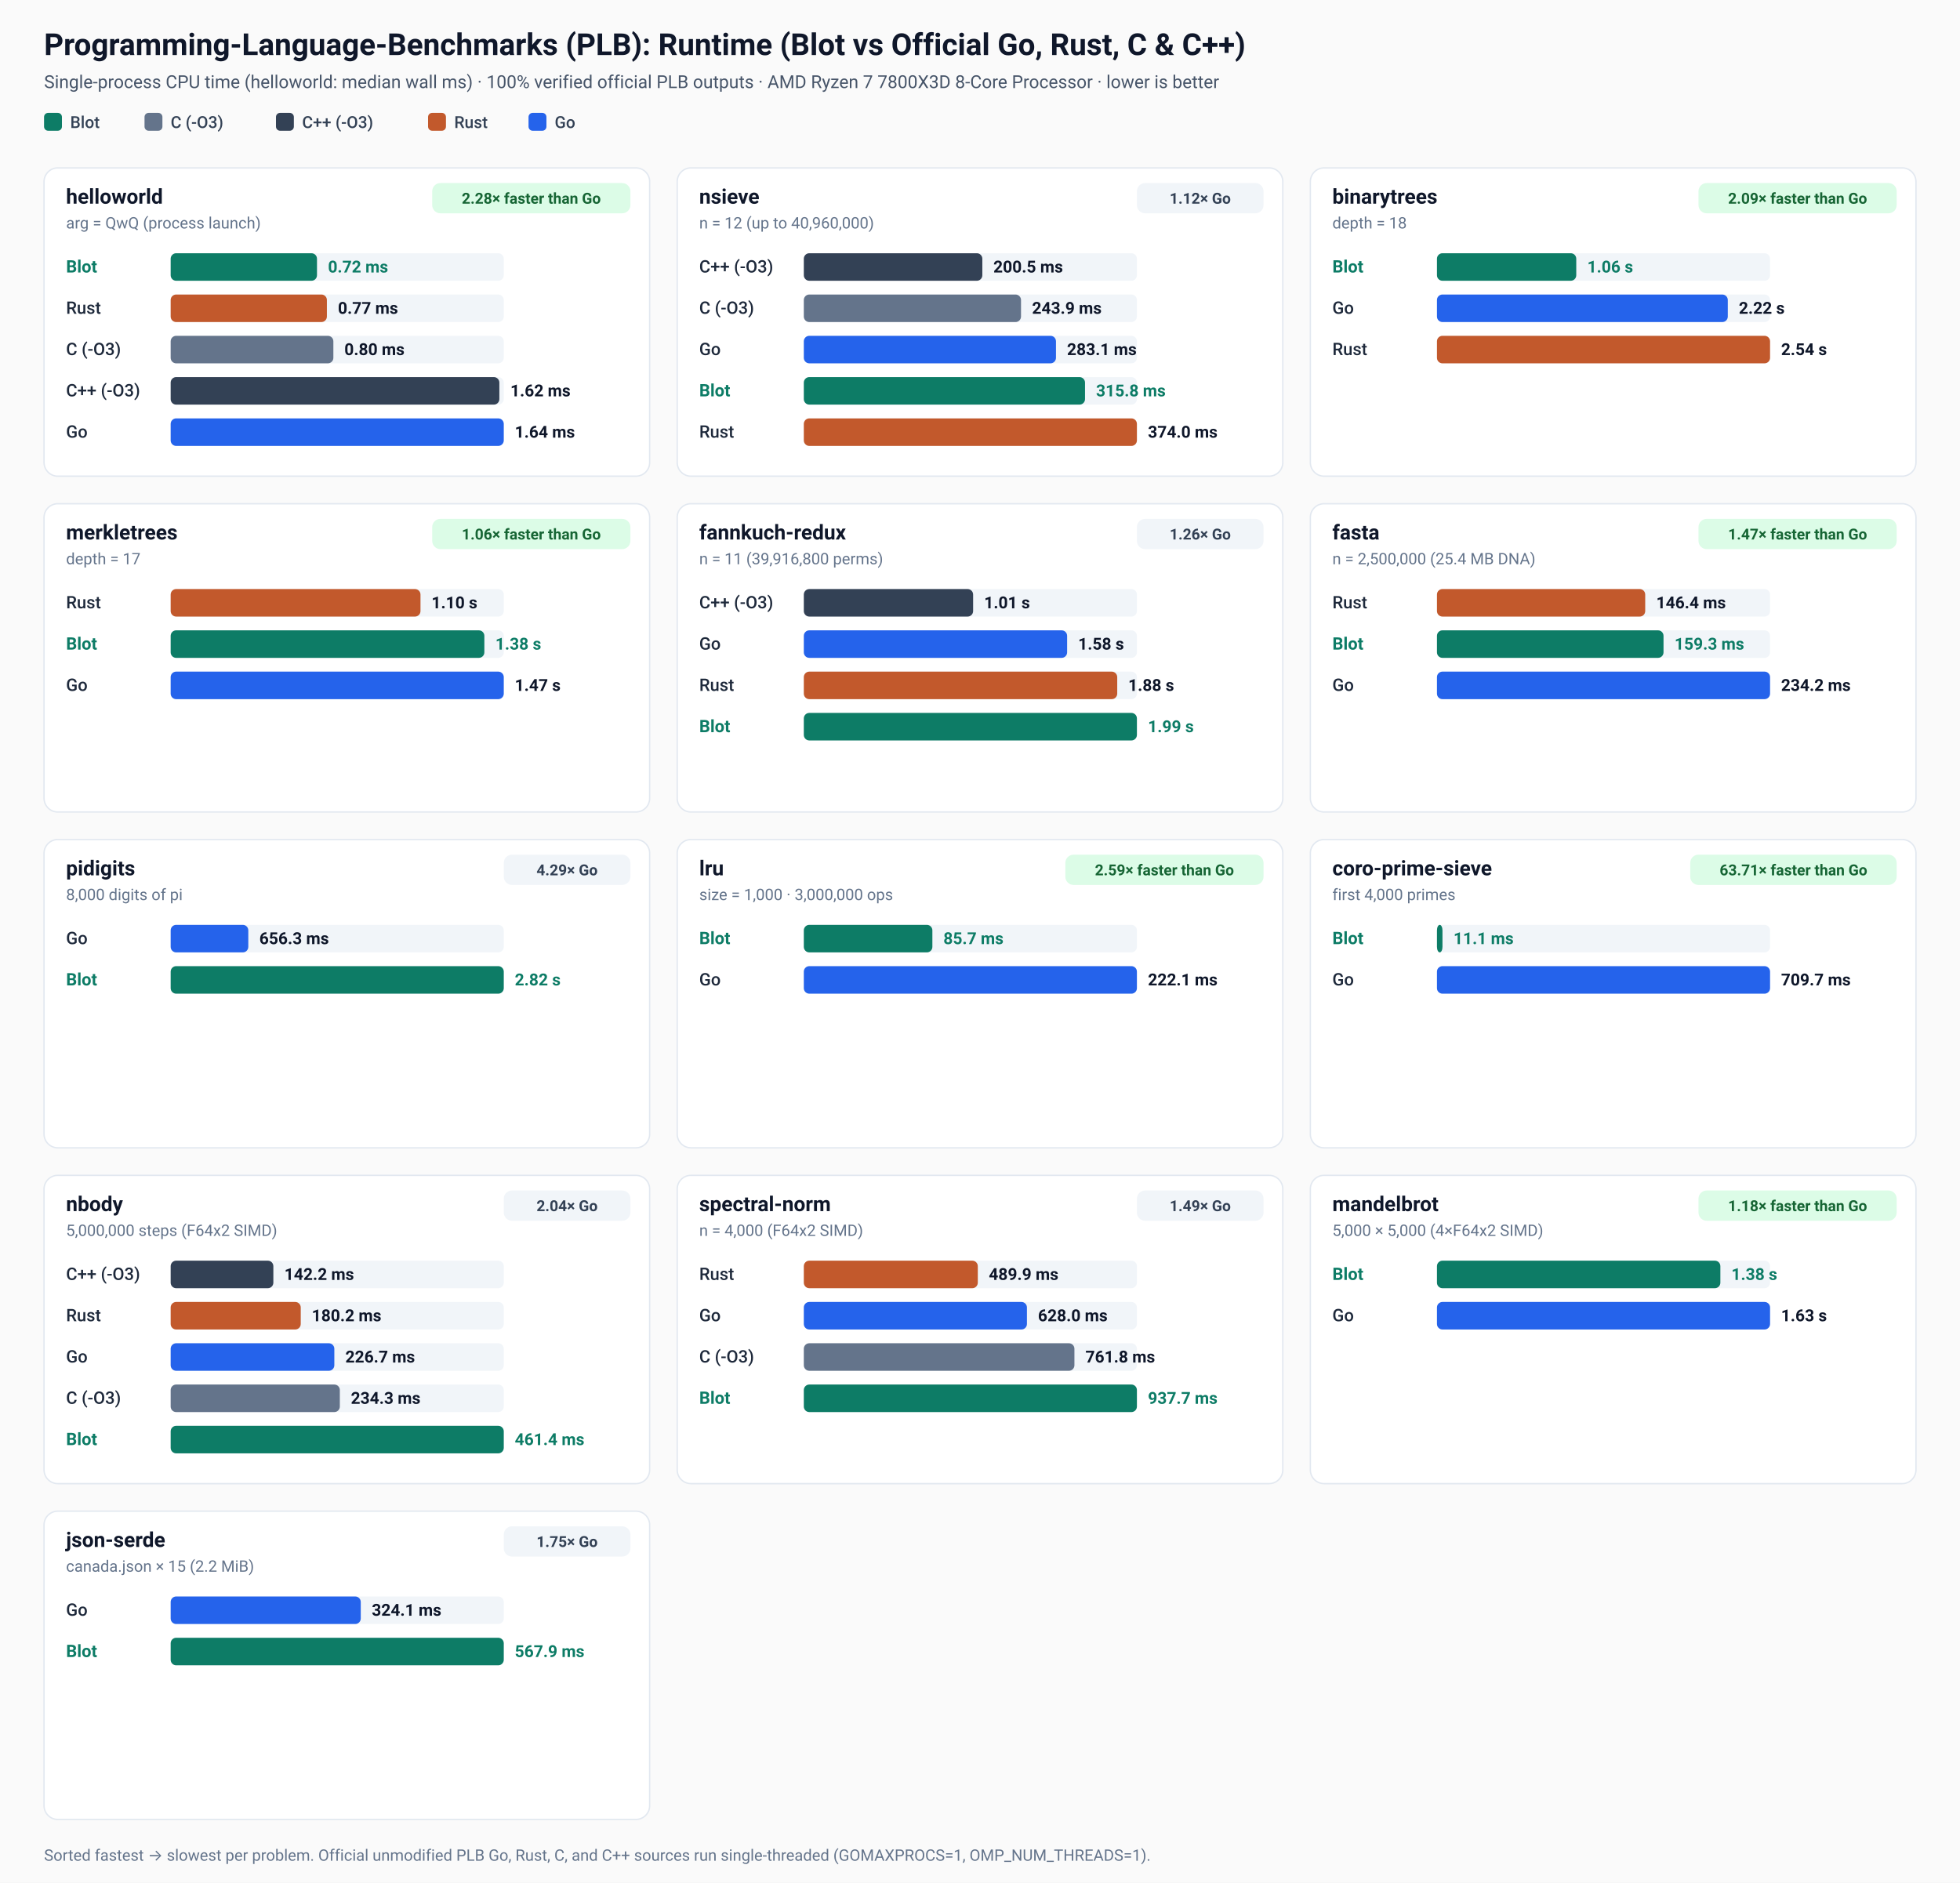
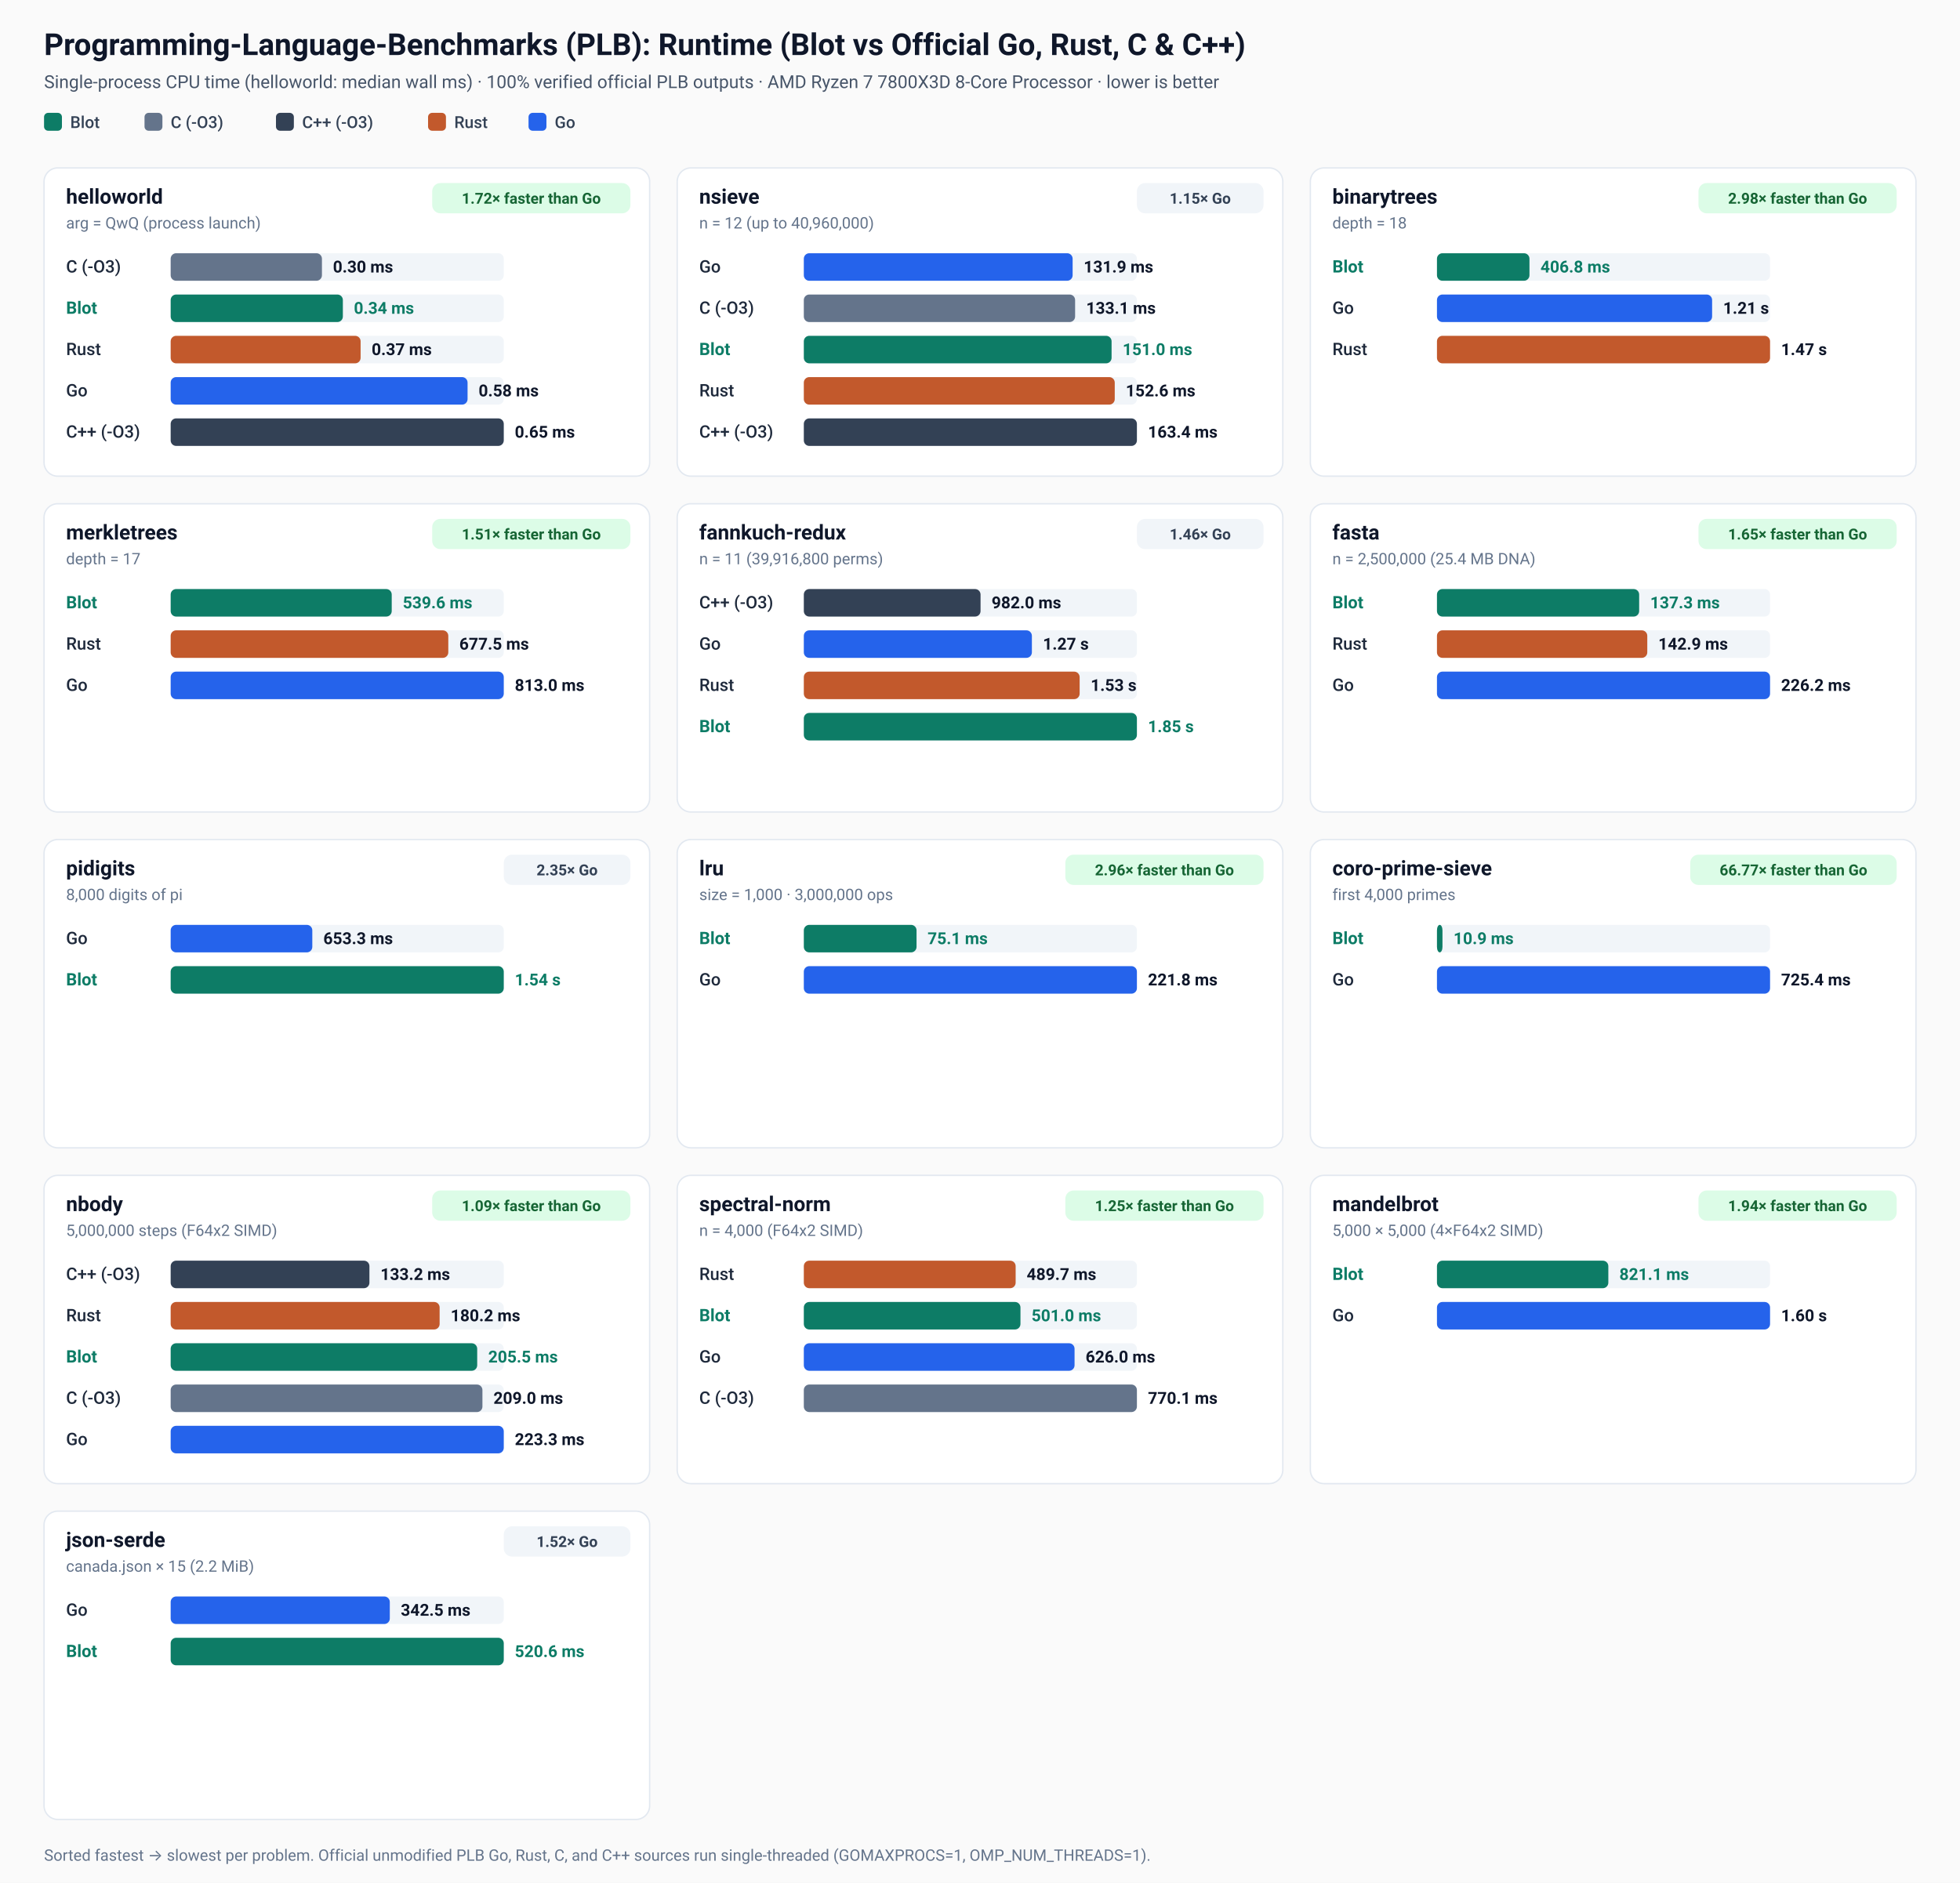
<svg xmlns="http://www.w3.org/2000/svg" viewBox="0 0 1424 1368" width="1424" height="1368">
  <style>
  .bg { fill: #fafafa; }
  .card { fill: #ffffff; stroke: #e2e8f0; stroke-width: 1; rx: 10; }
  .title { font: 700 22px -apple-system, BlinkMacSystemFont, 'Segoe UI', Roboto, sans-serif; fill: #0f172a; }
  .sub { font: 400 13px -apple-system, BlinkMacSystemFont, 'Segoe UI', Roboto, sans-serif; fill: #475569; }
  .ctitle { font: 700 15px -apple-system, BlinkMacSystemFont, 'Segoe UI', Roboto, sans-serif; fill: #0f172a; }
  .csub { font: 400 11.5px -apple-system, BlinkMacSystemFont, 'Segoe UI', Roboto, sans-serif; fill: #64748b; }
  .lbl { font: 500 12.5px -apple-system, BlinkMacSystemFont, 'Segoe UI', Roboto, sans-serif; fill: #1e293b; }
  .lbl-blot { font: 700 12.5px -apple-system, BlinkMacSystemFont, 'Segoe UI', Roboto, sans-serif; fill: #0d7c66; }
  .val { font: 600 12px -apple-system, BlinkMacSystemFont, 'Segoe UI', Roboto, sans-serif; fill: #0f172a; }
  .val-blot { font: 700 12px -apple-system, BlinkMacSystemFont, 'Segoe UI', Roboto, sans-serif; fill: #0d7c66; }
  .badge-bg { fill: #f1f5f9; rx: 6; }
  .badge-win { fill: #dcfce7; rx: 6; }
  .badge-txt { font: 600 11px -apple-system, BlinkMacSystemFont, 'Segoe UI', Roboto, sans-serif; fill: #334155; }
  .badge-win-txt { font: 700 11px -apple-system, BlinkMacSystemFont, 'Segoe UI', Roboto, sans-serif; fill: #166534; }
  .track { fill: #f1f5f9; rx: 4; }
  .leg { font: 500 12px -apple-system, BlinkMacSystemFont, 'Segoe UI', Roboto, sans-serif; fill: #334155; }
  .foot { font: 400 11.5px -apple-system, BlinkMacSystemFont, 'Segoe UI', Roboto, sans-serif; fill: #64748b; }
</style>
  <rect class="bg" width="1424" height="1368" />
  <text class="title" x="32" y="40">Programming-Language-Benchmarks (PLB): Runtime (Blot vs Official Go, Rust, C &amp; C++)</text>
  <text class="sub" x="32" y="64">Single-process CPU time (helloworld: median wall ms) · 100% verified official PLB outputs · AMD Ryzen 7 7800X3D 8-Core Processor · lower is better</text>
  <rect x="32" y="82" width="13" height="13" rx="3" fill="#0d7c66" />
  <text class="leg" x="51" y="93">Blot</text>
  <rect x="105.0" y="82" width="13" height="13" rx="3" fill="#64748b" />
  <text class="leg" x="124.0" y="93">C (-O3)</text>
  <rect x="200.5" y="82" width="13" height="13" rx="3" fill="#334155" />
  <text class="leg" x="219.5" y="93">C++ (-O3)</text>
  <rect x="311.0" y="82" width="13" height="13" rx="3" fill="#c2592c" />
  <text class="leg" x="330.0" y="93">Rust</text>
  <rect x="384.0" y="82" width="13" height="13" rx="3" fill="#2563eb" />
  <text class="leg" x="403.0" y="93">Go</text>
  <rect class="card" x="32" y="122" width="440" height="224" />
  <text class="ctitle" x="48" y="148">helloworld</text>
  <text class="csub" x="48" y="166">arg = QwQ (process launch)</text>
  <rect class="badge-win" x="314" y="133" width="144" height="22" />
-   <text class="badge-win-txt" x="386.0" y="148" text-anchor="middle">2.28× faster than Go</text>
-   <text class="lbl-blot" x="48" y="198">Blot</text>
+   <text class="badge-win-txt" x="386.0" y="148" text-anchor="middle">1.72× faster than Go</text>
+   <text class="lbl" x="48" y="198">C (-O3)</text>
  <rect class="track" x="124" y="184" width="242" height="20" />
-   <rect x="124" y="184" width="106.3" height="20" rx="4" fill="#0d7c66" />
-   <text class="val-blot" x="238.3" y="198">0.72 ms</text>
-   <text class="lbl" x="48" y="228">Rust</text>
+   <rect x="124" y="184" width="109.9" height="20" rx="4" fill="#64748b" />
+   <text class="val" x="241.9" y="198">0.30 ms</text>
+   <text class="lbl-blot" x="48" y="228">Blot</text>
  <rect class="track" x="124" y="214" width="242" height="20" />
-   <rect x="124" y="214" width="113.5" height="20" rx="4" fill="#c2592c" />
-   <text class="val" x="245.5" y="228">0.77 ms</text>
-   <text class="lbl" x="48" y="258">C (-O3)</text>
+   <rect x="124" y="214" width="125.1" height="20" rx="4" fill="#0d7c66" />
+   <text class="val-blot" x="257.1" y="228">0.34 ms</text>
+   <text class="lbl" x="48" y="258">Rust</text>
  <rect class="track" x="124" y="244" width="242" height="20" />
-   <rect x="124" y="244" width="118.2" height="20" rx="4" fill="#64748b" />
-   <text class="val" x="250.2" y="258">0.80 ms</text>
-   <text class="lbl" x="48" y="288">C++ (-O3)</text>
+   <rect x="124" y="244" width="138.0" height="20" rx="4" fill="#c2592c" />
+   <text class="val" x="270.0" y="258">0.37 ms</text>
+   <text class="lbl" x="48" y="288">Go</text>
  <rect class="track" x="124" y="274" width="242" height="20" />
-   <rect x="124" y="274" width="238.8" height="20" rx="4" fill="#334155" />
-   <text class="val" x="370.8" y="288">1.62 ms</text>
-   <text class="lbl" x="48" y="318">Go</text>
+   <rect x="124" y="274" width="215.7" height="20" rx="4" fill="#2563eb" />
+   <text class="val" x="347.7" y="288">0.58 ms</text>
+   <text class="lbl" x="48" y="318">C++ (-O3)</text>
  <rect class="track" x="124" y="304" width="242" height="20" />
-   <rect x="124" y="304" width="242.0" height="20" rx="4" fill="#2563eb" />
-   <text class="val" x="374.0" y="318">1.64 ms</text>
+   <rect x="124" y="304" width="242.0" height="20" rx="4" fill="#334155" />
+   <text class="val" x="374.0" y="318">0.65 ms</text>
  <rect class="card" x="492" y="122" width="440" height="224" />
  <text class="ctitle" x="508" y="148">nsieve</text>
  <text class="csub" x="508" y="166">n = 12 (up to 40,960,000)</text>
  <rect class="badge-bg" x="826" y="133" width="92" height="22" />
-   <text class="badge-txt" x="872.0" y="148" text-anchor="middle">1.12× Go</text>
-   <text class="lbl" x="508" y="198">C++ (-O3)</text>
+   <text class="badge-txt" x="872.0" y="148" text-anchor="middle">1.15× Go</text>
+   <text class="lbl" x="508" y="198">Go</text>
  <rect class="track" x="584" y="184" width="242" height="20" />
-   <rect x="584" y="184" width="129.7" height="20" rx="4" fill="#334155" />
-   <text class="val" x="721.7" y="198">200.5 ms</text>
+   <rect x="584" y="184" width="195.3" height="20" rx="4" fill="#2563eb" />
+   <text class="val" x="787.3" y="198">131.9 ms</text>
  <text class="lbl" x="508" y="228">C (-O3)</text>
  <rect class="track" x="584" y="214" width="242" height="20" />
-   <rect x="584" y="214" width="157.8" height="20" rx="4" fill="#64748b" />
-   <text class="val" x="749.8" y="228">243.9 ms</text>
-   <text class="lbl" x="508" y="258">Go</text>
+   <rect x="584" y="214" width="197.1" height="20" rx="4" fill="#64748b" />
+   <text class="val" x="789.1" y="228">133.1 ms</text>
+   <text class="lbl-blot" x="508" y="258">Blot</text>
  <rect class="track" x="584" y="244" width="242" height="20" />
-   <rect x="584" y="244" width="183.2" height="20" rx="4" fill="#2563eb" />
-   <text class="val" x="775.2" y="258">283.1 ms</text>
-   <text class="lbl-blot" x="508" y="288">Blot</text>
+   <rect x="584" y="244" width="223.6" height="20" rx="4" fill="#0d7c66" />
+   <text class="val-blot" x="815.6" y="258">151.0 ms</text>
+   <text class="lbl" x="508" y="288">Rust</text>
  <rect class="track" x="584" y="274" width="242" height="20" />
-   <rect x="584" y="274" width="204.3" height="20" rx="4" fill="#0d7c66" />
-   <text class="val-blot" x="796.3" y="288">315.8 ms</text>
-   <text class="lbl" x="508" y="318">Rust</text>
+   <rect x="584" y="274" width="225.9" height="20" rx="4" fill="#c2592c" />
+   <text class="val" x="817.9" y="288">152.6 ms</text>
+   <text class="lbl" x="508" y="318">C++ (-O3)</text>
  <rect class="track" x="584" y="304" width="242" height="20" />
-   <rect x="584" y="304" width="242.0" height="20" rx="4" fill="#c2592c" />
-   <text class="val" x="834.0" y="318">374.0 ms</text>
+   <rect x="584" y="304" width="242.0" height="20" rx="4" fill="#334155" />
+   <text class="val" x="834.0" y="318">163.4 ms</text>
  <rect class="card" x="952" y="122" width="440" height="224" />
  <text class="ctitle" x="968" y="148">binarytrees</text>
  <text class="csub" x="968" y="166">depth = 18</text>
  <rect class="badge-win" x="1234" y="133" width="144" height="22" />
-   <text class="badge-win-txt" x="1306.0" y="148" text-anchor="middle">2.09× faster than Go</text>
+   <text class="badge-win-txt" x="1306.0" y="148" text-anchor="middle">2.98× faster than Go</text>
  <text class="lbl-blot" x="968" y="198">Blot</text>
  <rect class="track" x="1044" y="184" width="242" height="20" />
-   <rect x="1044" y="184" width="101.2" height="20" rx="4" fill="#0d7c66" />
-   <text class="val-blot" x="1153.2" y="198">1.06 s</text>
+   <rect x="1044" y="184" width="67.2" height="20" rx="4" fill="#0d7c66" />
+   <text class="val-blot" x="1119.2" y="198">406.8 ms</text>
  <text class="lbl" x="968" y="228">Go</text>
  <rect class="track" x="1044" y="214" width="242" height="20" />
-   <rect x="1044" y="214" width="211.3" height="20" rx="4" fill="#2563eb" />
-   <text class="val" x="1263.3" y="228">2.22 s</text>
+   <rect x="1044" y="214" width="199.9" height="20" rx="4" fill="#2563eb" />
+   <text class="val" x="1251.9" y="228">1.21 s</text>
  <text class="lbl" x="968" y="258">Rust</text>
  <rect class="track" x="1044" y="244" width="242" height="20" />
  <rect x="1044" y="244" width="242.0" height="20" rx="4" fill="#c2592c" />
-   <text class="val" x="1294.0" y="258">2.54 s</text>
+   <text class="val" x="1294.0" y="258">1.47 s</text>
  <rect class="card" x="32" y="366" width="440" height="224" />
  <text class="ctitle" x="48" y="392">merkletrees</text>
  <text class="csub" x="48" y="410">depth = 17</text>
  <rect class="badge-win" x="314" y="377" width="144" height="22" />
-   <text class="badge-win-txt" x="386.0" y="392" text-anchor="middle">1.06× faster than Go</text>
-   <text class="lbl" x="48" y="442">Rust</text>
+   <text class="badge-win-txt" x="386.0" y="392" text-anchor="middle">1.51× faster than Go</text>
+   <text class="lbl-blot" x="48" y="442">Blot</text>
  <rect class="track" x="124" y="428" width="242" height="20" />
-   <rect x="124" y="428" width="181.5" height="20" rx="4" fill="#c2592c" />
-   <text class="val" x="313.5" y="442">1.10 s</text>
-   <text class="lbl-blot" x="48" y="472">Blot</text>
+   <rect x="124" y="428" width="160.6" height="20" rx="4" fill="#0d7c66" />
+   <text class="val-blot" x="292.6" y="442">539.6 ms</text>
+   <text class="lbl" x="48" y="472">Rust</text>
  <rect class="track" x="124" y="458" width="242" height="20" />
-   <rect x="124" y="458" width="227.9" height="20" rx="4" fill="#0d7c66" />
-   <text class="val-blot" x="359.9" y="472">1.38 s</text>
+   <rect x="124" y="458" width="201.7" height="20" rx="4" fill="#c2592c" />
+   <text class="val" x="333.7" y="472">677.5 ms</text>
  <text class="lbl" x="48" y="502">Go</text>
  <rect class="track" x="124" y="488" width="242" height="20" />
  <rect x="124" y="488" width="242.0" height="20" rx="4" fill="#2563eb" />
-   <text class="val" x="374.0" y="502">1.47 s</text>
+   <text class="val" x="374.0" y="502">813.0 ms</text>
  <rect class="card" x="492" y="366" width="440" height="224" />
  <text class="ctitle" x="508" y="392">fannkuch-redux</text>
  <text class="csub" x="508" y="410">n = 11 (39,916,800 perms)</text>
  <rect class="badge-bg" x="826" y="377" width="92" height="22" />
-   <text class="badge-txt" x="872.0" y="392" text-anchor="middle">1.26× Go</text>
+   <text class="badge-txt" x="872.0" y="392" text-anchor="middle">1.46× Go</text>
  <text class="lbl" x="508" y="442">C++ (-O3)</text>
  <rect class="track" x="584" y="428" width="242" height="20" />
-   <rect x="584" y="428" width="123.0" height="20" rx="4" fill="#334155" />
-   <text class="val" x="715.0" y="442">1.01 s</text>
+   <rect x="584" y="428" width="128.4" height="20" rx="4" fill="#334155" />
+   <text class="val" x="720.4" y="442">982.0 ms</text>
  <text class="lbl" x="508" y="472">Go</text>
  <rect class="track" x="584" y="458" width="242" height="20" />
-   <rect x="584" y="458" width="191.3" height="20" rx="4" fill="#2563eb" />
-   <text class="val" x="783.3" y="472">1.58 s</text>
+   <rect x="584" y="458" width="165.7" height="20" rx="4" fill="#2563eb" />
+   <text class="val" x="757.7" y="472">1.27 s</text>
  <text class="lbl" x="508" y="502">Rust</text>
  <rect class="track" x="584" y="488" width="242" height="20" />
-   <rect x="584" y="488" width="227.7" height="20" rx="4" fill="#c2592c" />
-   <text class="val" x="819.7" y="502">1.88 s</text>
+   <rect x="584" y="488" width="200.4" height="20" rx="4" fill="#c2592c" />
+   <text class="val" x="792.4" y="502">1.53 s</text>
  <text class="lbl-blot" x="508" y="532">Blot</text>
  <rect class="track" x="584" y="518" width="242" height="20" />
  <rect x="584" y="518" width="242.0" height="20" rx="4" fill="#0d7c66" />
-   <text class="val-blot" x="834.0" y="532">1.99 s</text>
+   <text class="val-blot" x="834.0" y="532">1.85 s</text>
  <rect class="card" x="952" y="366" width="440" height="224" />
  <text class="ctitle" x="968" y="392">fasta</text>
  <text class="csub" x="968" y="410">n = 2,500,000 (25.4 MB DNA)</text>
  <rect class="badge-win" x="1234" y="377" width="144" height="22" />
-   <text class="badge-win-txt" x="1306.0" y="392" text-anchor="middle">1.47× faster than Go</text>
-   <text class="lbl" x="968" y="442">Rust</text>
+   <text class="badge-win-txt" x="1306.0" y="392" text-anchor="middle">1.65× faster than Go</text>
+   <text class="lbl-blot" x="968" y="442">Blot</text>
  <rect class="track" x="1044" y="428" width="242" height="20" />
-   <rect x="1044" y="428" width="151.3" height="20" rx="4" fill="#c2592c" />
-   <text class="val" x="1203.3" y="442">146.4 ms</text>
-   <text class="lbl-blot" x="968" y="472">Blot</text>
+   <rect x="1044" y="428" width="146.9" height="20" rx="4" fill="#0d7c66" />
+   <text class="val-blot" x="1198.9" y="442">137.3 ms</text>
+   <text class="lbl" x="968" y="472">Rust</text>
  <rect class="track" x="1044" y="458" width="242" height="20" />
-   <rect x="1044" y="458" width="164.6" height="20" rx="4" fill="#0d7c66" />
-   <text class="val-blot" x="1216.6" y="472">159.3 ms</text>
+   <rect x="1044" y="458" width="152.8" height="20" rx="4" fill="#c2592c" />
+   <text class="val" x="1204.8" y="472">142.9 ms</text>
  <text class="lbl" x="968" y="502">Go</text>
  <rect class="track" x="1044" y="488" width="242" height="20" />
  <rect x="1044" y="488" width="242.0" height="20" rx="4" fill="#2563eb" />
-   <text class="val" x="1294.0" y="502">234.2 ms</text>
+   <text class="val" x="1294.0" y="502">226.2 ms</text>
  <rect class="card" x="32" y="610" width="440" height="224" />
  <text class="ctitle" x="48" y="636">pidigits</text>
  <text class="csub" x="48" y="654">8,000 digits of pi</text>
  <rect class="badge-bg" x="366" y="621" width="92" height="22" />
-   <text class="badge-txt" x="412.0" y="636" text-anchor="middle">4.29× Go</text>
+   <text class="badge-txt" x="412.0" y="636" text-anchor="middle">2.35× Go</text>
  <text class="lbl" x="48" y="686">Go</text>
  <rect class="track" x="124" y="672" width="242" height="20" />
-   <rect x="124" y="672" width="56.4" height="20" rx="4" fill="#2563eb" />
-   <text class="val" x="188.4" y="686">656.3 ms</text>
+   <rect x="124" y="672" width="102.9" height="20" rx="4" fill="#2563eb" />
+   <text class="val" x="234.9" y="686">653.3 ms</text>
  <text class="lbl-blot" x="48" y="716">Blot</text>
  <rect class="track" x="124" y="702" width="242" height="20" />
  <rect x="124" y="702" width="242.0" height="20" rx="4" fill="#0d7c66" />
-   <text class="val-blot" x="374.0" y="716">2.82 s</text>
+   <text class="val-blot" x="374.0" y="716">1.54 s</text>
  <rect class="card" x="492" y="610" width="440" height="224" />
  <text class="ctitle" x="508" y="636">lru</text>
  <text class="csub" x="508" y="654">size = 1,000 · 3,000,000 ops</text>
  <rect class="badge-win" x="774" y="621" width="144" height="22" />
-   <text class="badge-win-txt" x="846.0" y="636" text-anchor="middle">2.59× faster than Go</text>
+   <text class="badge-win-txt" x="846.0" y="636" text-anchor="middle">2.96× faster than Go</text>
  <text class="lbl-blot" x="508" y="686">Blot</text>
  <rect class="track" x="584" y="672" width="242" height="20" />
-   <rect x="584" y="672" width="93.4" height="20" rx="4" fill="#0d7c66" />
-   <text class="val-blot" x="685.4" y="686">85.7 ms</text>
+   <rect x="584" y="672" width="81.9" height="20" rx="4" fill="#0d7c66" />
+   <text class="val-blot" x="673.9" y="686">75.1 ms</text>
  <text class="lbl" x="508" y="716">Go</text>
  <rect class="track" x="584" y="702" width="242" height="20" />
  <rect x="584" y="702" width="242.0" height="20" rx="4" fill="#2563eb" />
-   <text class="val" x="834.0" y="716">222.1 ms</text>
+   <text class="val" x="834.0" y="716">221.8 ms</text>
  <rect class="card" x="952" y="610" width="440" height="224" />
  <text class="ctitle" x="968" y="636">coro-prime-sieve</text>
  <text class="csub" x="968" y="654">first 4,000 primes</text>
  <rect class="badge-win" x="1228" y="621" width="150" height="22" />
-   <text class="badge-win-txt" x="1303.0" y="636" text-anchor="middle">63.71× faster than Go</text>
+   <text class="badge-win-txt" x="1303.0" y="636" text-anchor="middle">66.77× faster than Go</text>
  <text class="lbl-blot" x="968" y="686">Blot</text>
  <rect class="track" x="1044" y="672" width="242" height="20" />
  <rect x="1044" y="672" width="4.0" height="20" rx="4" fill="#0d7c66" />
-   <text class="val-blot" x="1056.0" y="686">11.1 ms</text>
+   <text class="val-blot" x="1056.0" y="686">10.9 ms</text>
  <text class="lbl" x="968" y="716">Go</text>
  <rect class="track" x="1044" y="702" width="242" height="20" />
  <rect x="1044" y="702" width="242.0" height="20" rx="4" fill="#2563eb" />
-   <text class="val" x="1294.0" y="716">709.7 ms</text>
+   <text class="val" x="1294.0" y="716">725.4 ms</text>
  <rect class="card" x="32" y="854" width="440" height="224" />
  <text class="ctitle" x="48" y="880">nbody</text>
  <text class="csub" x="48" y="898">5,000,000 steps (F64x2 SIMD)</text>
-   <rect class="badge-bg" x="366" y="865" width="92" height="22" />
-   <text class="badge-txt" x="412.0" y="880" text-anchor="middle">2.04× Go</text>
+   <rect class="badge-win" x="314" y="865" width="144" height="22" />
+   <text class="badge-win-txt" x="386.0" y="880" text-anchor="middle">1.09× faster than Go</text>
  <text class="lbl" x="48" y="930">C++ (-O3)</text>
  <rect class="track" x="124" y="916" width="242" height="20" />
-   <rect x="124" y="916" width="74.6" height="20" rx="4" fill="#334155" />
-   <text class="val" x="206.6" y="930">142.2 ms</text>
+   <rect x="124" y="916" width="144.4" height="20" rx="4" fill="#334155" />
+   <text class="val" x="276.4" y="930">133.2 ms</text>
  <text class="lbl" x="48" y="960">Rust</text>
  <rect class="track" x="124" y="946" width="242" height="20" />
-   <rect x="124" y="946" width="94.5" height="20" rx="4" fill="#c2592c" />
-   <text class="val" x="226.5" y="960">180.2 ms</text>
-   <text class="lbl" x="48" y="990">Go</text>
+   <rect x="124" y="946" width="195.4" height="20" rx="4" fill="#c2592c" />
+   <text class="val" x="327.4" y="960">180.2 ms</text>
+   <text class="lbl-blot" x="48" y="990">Blot</text>
  <rect class="track" x="124" y="976" width="242" height="20" />
-   <rect x="124" y="976" width="118.9" height="20" rx="4" fill="#2563eb" />
-   <text class="val" x="250.9" y="990">226.7 ms</text>
+   <rect x="124" y="976" width="222.7" height="20" rx="4" fill="#0d7c66" />
+   <text class="val-blot" x="354.7" y="990">205.5 ms</text>
  <text class="lbl" x="48" y="1020">C (-O3)</text>
  <rect class="track" x="124" y="1006" width="242" height="20" />
-   <rect x="124" y="1006" width="122.9" height="20" rx="4" fill="#64748b" />
-   <text class="val" x="254.9" y="1020">234.3 ms</text>
-   <text class="lbl-blot" x="48" y="1050">Blot</text>
+   <rect x="124" y="1006" width="226.5" height="20" rx="4" fill="#64748b" />
+   <text class="val" x="358.5" y="1020">209.0 ms</text>
+   <text class="lbl" x="48" y="1050">Go</text>
  <rect class="track" x="124" y="1036" width="242" height="20" />
-   <rect x="124" y="1036" width="242.0" height="20" rx="4" fill="#0d7c66" />
-   <text class="val-blot" x="374.0" y="1050">461.4 ms</text>
+   <rect x="124" y="1036" width="242.0" height="20" rx="4" fill="#2563eb" />
+   <text class="val" x="374.0" y="1050">223.3 ms</text>
  <rect class="card" x="492" y="854" width="440" height="224" />
  <text class="ctitle" x="508" y="880">spectral-norm</text>
  <text class="csub" x="508" y="898">n = 4,000 (F64x2 SIMD)</text>
-   <rect class="badge-bg" x="826" y="865" width="92" height="22" />
-   <text class="badge-txt" x="872.0" y="880" text-anchor="middle">1.49× Go</text>
+   <rect class="badge-win" x="774" y="865" width="144" height="22" />
+   <text class="badge-win-txt" x="846.0" y="880" text-anchor="middle">1.25× faster than Go</text>
  <text class="lbl" x="508" y="930">Rust</text>
  <rect class="track" x="584" y="916" width="242" height="20" />
-   <rect x="584" y="916" width="126.4" height="20" rx="4" fill="#c2592c" />
-   <text class="val" x="718.4" y="930">489.9 ms</text>
-   <text class="lbl" x="508" y="960">Go</text>
+   <rect x="584" y="916" width="153.9" height="20" rx="4" fill="#c2592c" />
+   <text class="val" x="745.9" y="930">489.7 ms</text>
+   <text class="lbl-blot" x="508" y="960">Blot</text>
  <rect class="track" x="584" y="946" width="242" height="20" />
-   <rect x="584" y="946" width="162.1" height="20" rx="4" fill="#2563eb" />
-   <text class="val" x="754.1" y="960">628.0 ms</text>
-   <text class="lbl" x="508" y="990">C (-O3)</text>
+   <rect x="584" y="946" width="157.4" height="20" rx="4" fill="#0d7c66" />
+   <text class="val-blot" x="749.4" y="960">501.0 ms</text>
+   <text class="lbl" x="508" y="990">Go</text>
  <rect class="track" x="584" y="976" width="242" height="20" />
-   <rect x="584" y="976" width="196.6" height="20" rx="4" fill="#64748b" />
-   <text class="val" x="788.6" y="990">761.8 ms</text>
-   <text class="lbl-blot" x="508" y="1020">Blot</text>
+   <rect x="584" y="976" width="196.7" height="20" rx="4" fill="#2563eb" />
+   <text class="val" x="788.7" y="990">626.0 ms</text>
+   <text class="lbl" x="508" y="1020">C (-O3)</text>
  <rect class="track" x="584" y="1006" width="242" height="20" />
-   <rect x="584" y="1006" width="242.0" height="20" rx="4" fill="#0d7c66" />
-   <text class="val-blot" x="834.0" y="1020">937.7 ms</text>
+   <rect x="584" y="1006" width="242.0" height="20" rx="4" fill="#64748b" />
+   <text class="val" x="834.0" y="1020">770.1 ms</text>
  <rect class="card" x="952" y="854" width="440" height="224" />
  <text class="ctitle" x="968" y="880">mandelbrot</text>
  <text class="csub" x="968" y="898">5,000 × 5,000 (4×F64x2 SIMD)</text>
  <rect class="badge-win" x="1234" y="865" width="144" height="22" />
-   <text class="badge-win-txt" x="1306.0" y="880" text-anchor="middle">1.18× faster than Go</text>
+   <text class="badge-win-txt" x="1306.0" y="880" text-anchor="middle">1.94× faster than Go</text>
  <text class="lbl-blot" x="968" y="930">Blot</text>
  <rect class="track" x="1044" y="916" width="242" height="20" />
-   <rect x="1044" y="916" width="205.9" height="20" rx="4" fill="#0d7c66" />
-   <text class="val-blot" x="1257.9" y="930">1.38 s</text>
+   <rect x="1044" y="916" width="124.5" height="20" rx="4" fill="#0d7c66" />
+   <text class="val-blot" x="1176.5" y="930">821.1 ms</text>
  <text class="lbl" x="968" y="960">Go</text>
  <rect class="track" x="1044" y="946" width="242" height="20" />
  <rect x="1044" y="946" width="242.0" height="20" rx="4" fill="#2563eb" />
-   <text class="val" x="1294.0" y="960">1.63 s</text>
+   <text class="val" x="1294.0" y="960">1.60 s</text>
  <rect class="card" x="32" y="1098" width="440" height="224" />
  <text class="ctitle" x="48" y="1124">json-serde</text>
  <text class="csub" x="48" y="1142">canada.json × 15 (2.2 MiB)</text>
  <rect class="badge-bg" x="366" y="1109" width="92" height="22" />
-   <text class="badge-txt" x="412.0" y="1124" text-anchor="middle">1.75× Go</text>
+   <text class="badge-txt" x="412.0" y="1124" text-anchor="middle">1.52× Go</text>
  <text class="lbl" x="48" y="1174">Go</text>
  <rect class="track" x="124" y="1160" width="242" height="20" />
-   <rect x="124" y="1160" width="138.1" height="20" rx="4" fill="#2563eb" />
-   <text class="val" x="270.1" y="1174">324.1 ms</text>
+   <rect x="124" y="1160" width="159.2" height="20" rx="4" fill="#2563eb" />
+   <text class="val" x="291.2" y="1174">342.5 ms</text>
  <text class="lbl-blot" x="48" y="1204">Blot</text>
  <rect class="track" x="124" y="1190" width="242" height="20" />
  <rect x="124" y="1190" width="242.0" height="20" rx="4" fill="#0d7c66" />
-   <text class="val-blot" x="374.0" y="1204">567.9 ms</text>
+   <text class="val-blot" x="374.0" y="1204">520.6 ms</text>
  <text class="foot" x="32" y="1352">Sorted fastest → slowest per problem. Official unmodified PLB Go, Rust, C, and C++ sources run single-threaded (GOMAXPROCS=1, OMP_NUM_THREADS=1).</text>
</svg>
